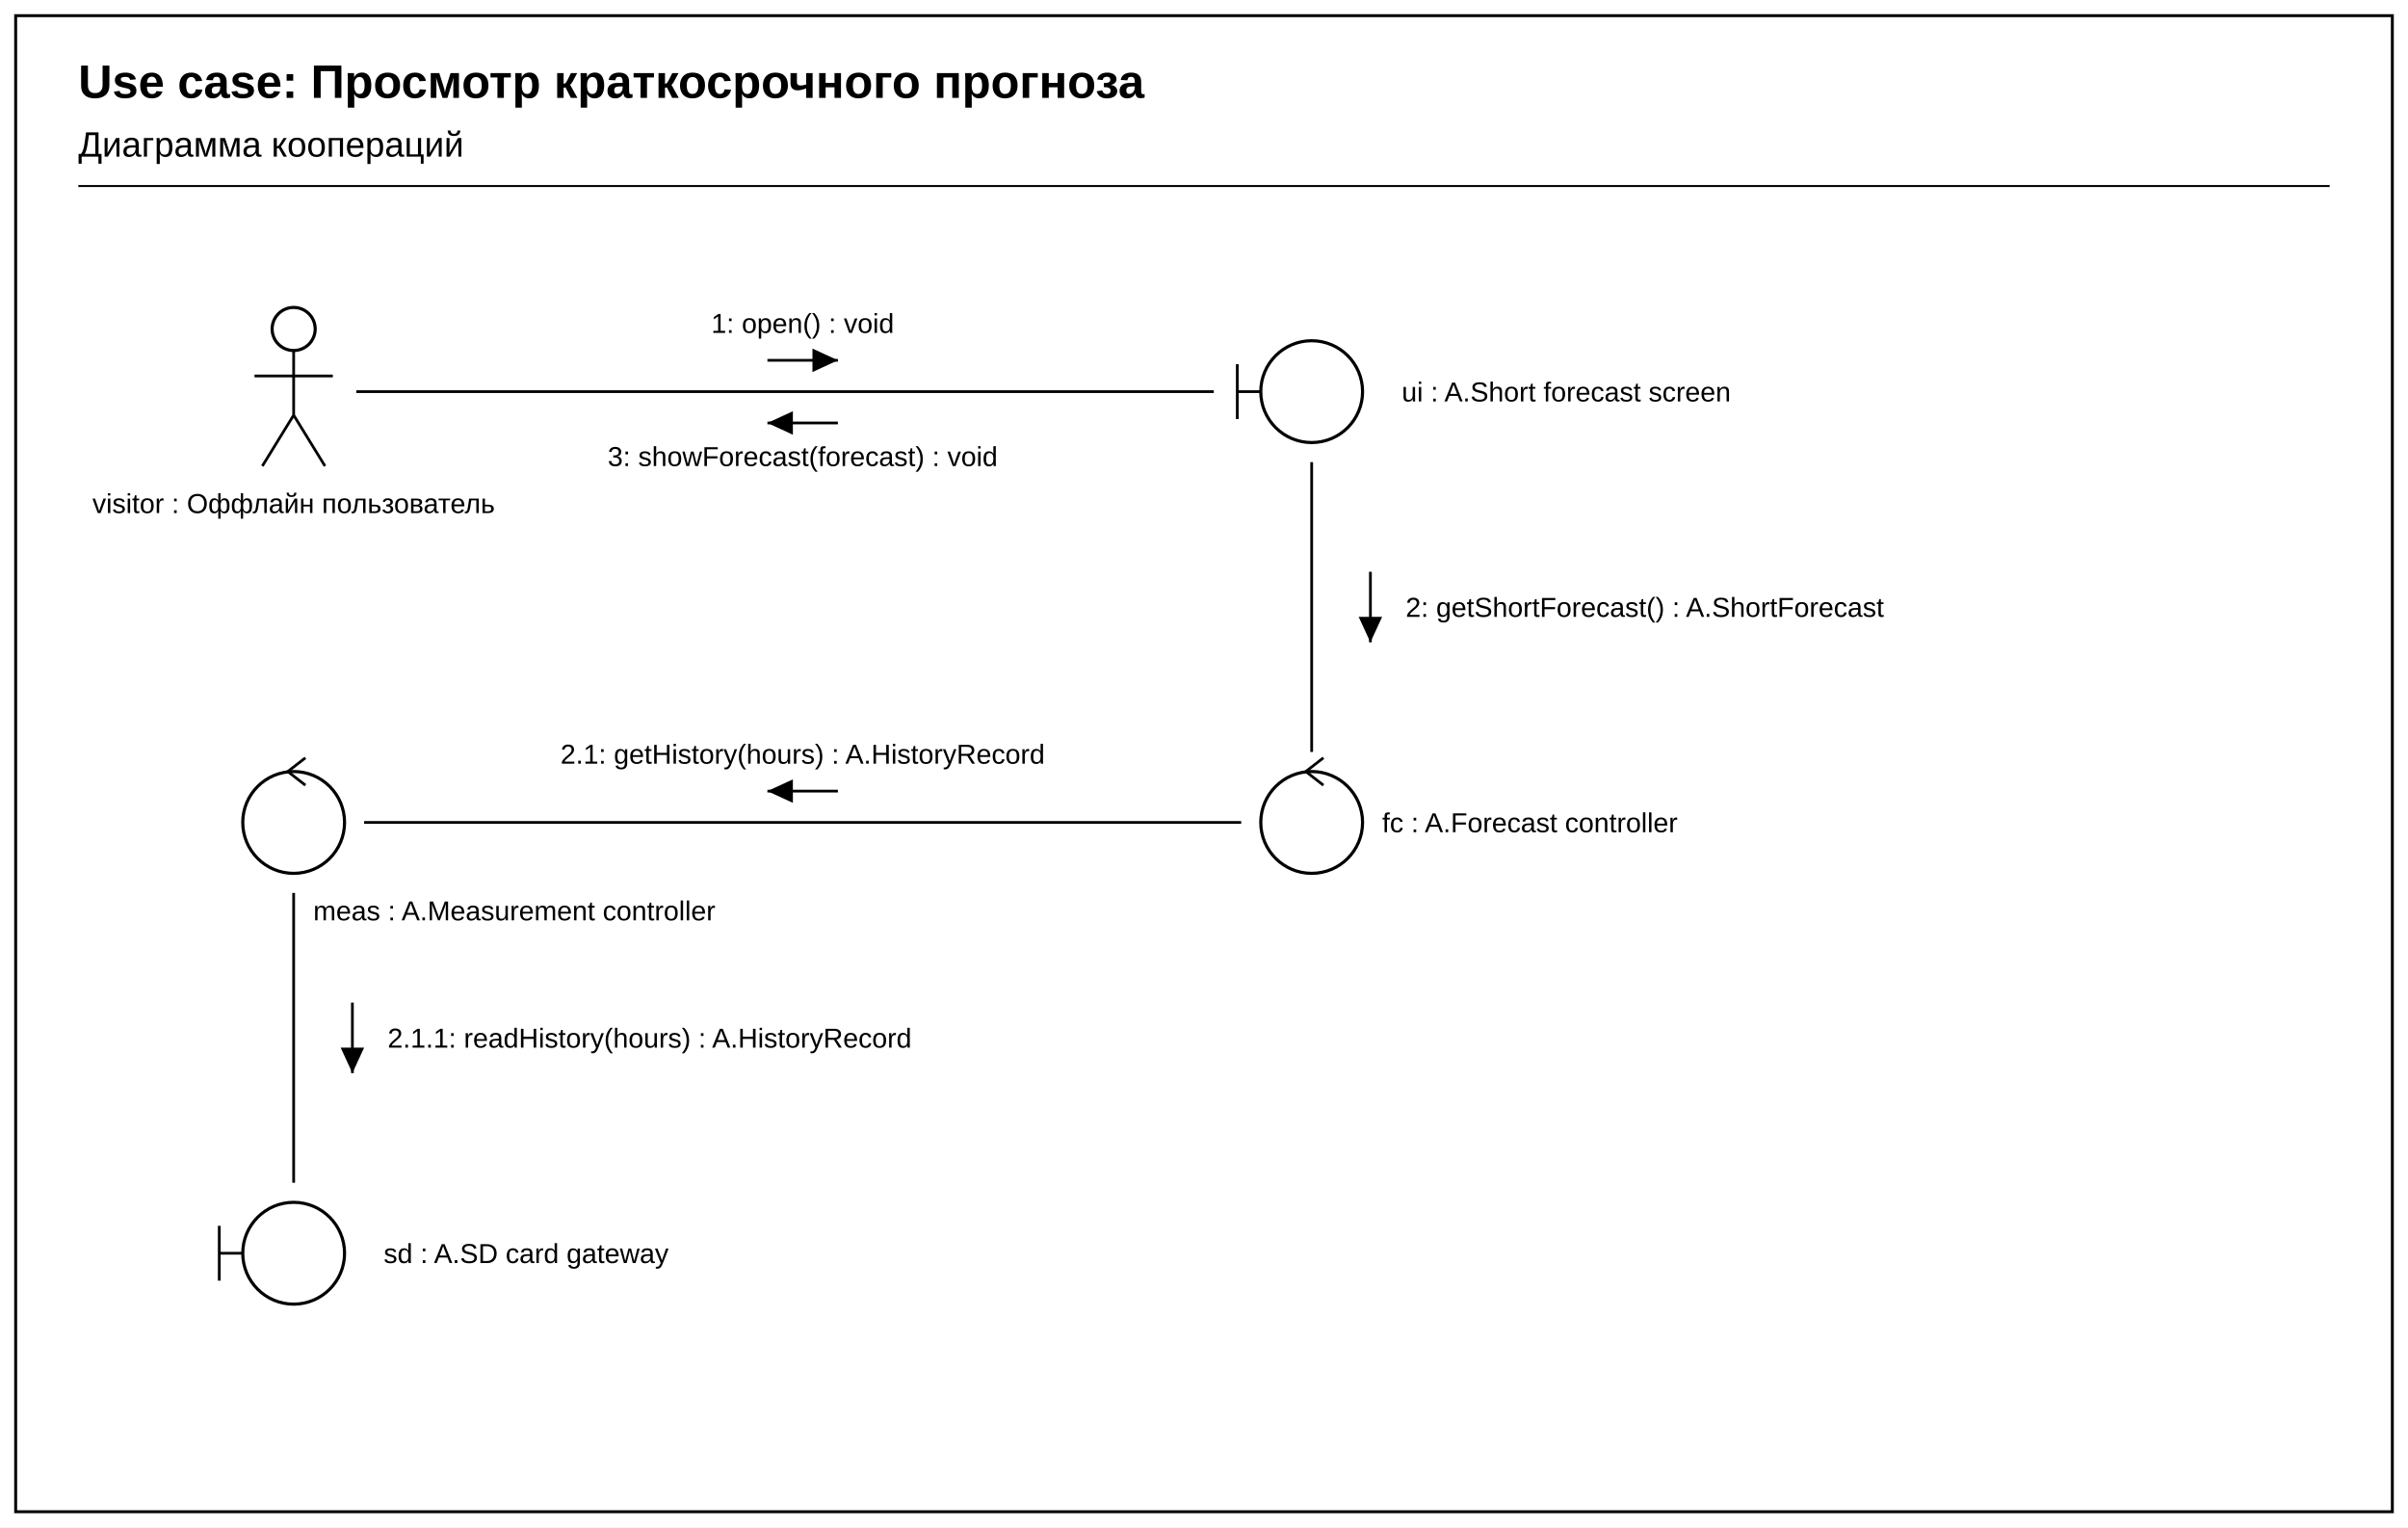
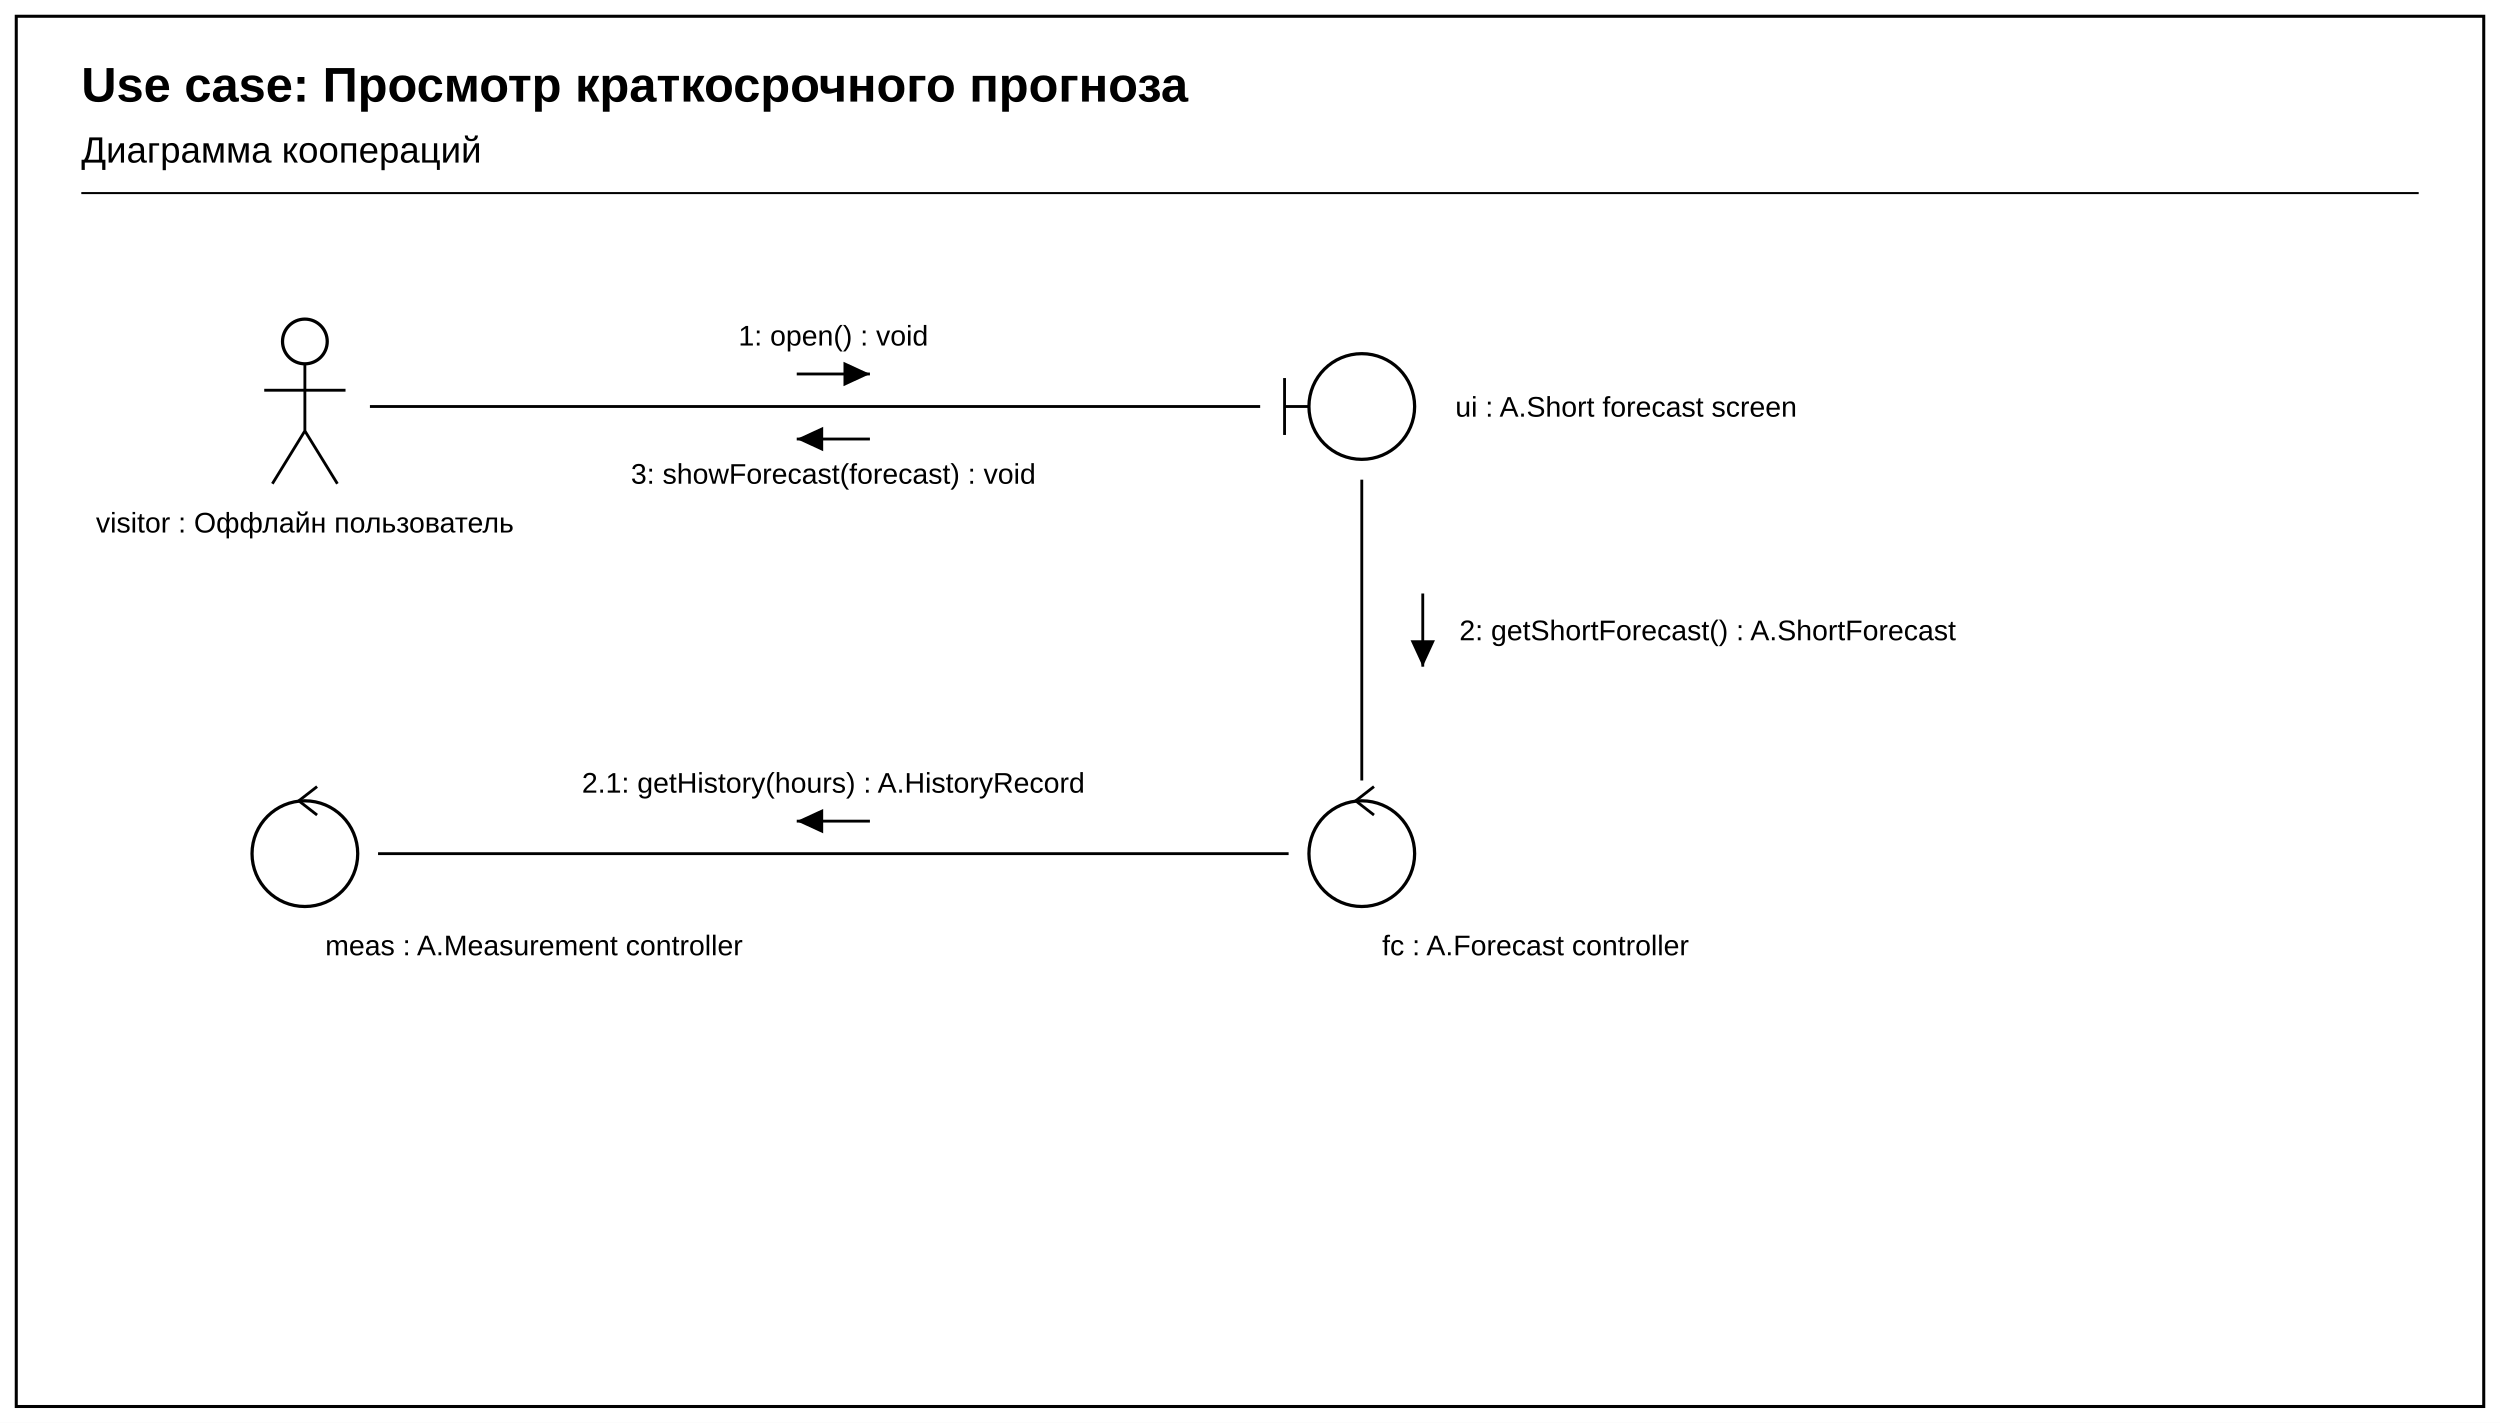
- <svg xmlns="http://www.w3.org/2000/svg" viewBox="0 0 1230 780" width="1230" height="780">
+ <svg xmlns="http://www.w3.org/2000/svg" viewBox="0 0 1230 700" width="1230" height="700">
  <style>.t{font-family:Arial,Helvetica,sans-serif;fill:#000;paint-order:stroke;stroke:#fff;stroke-width:5px;stroke-linejoin:round}.h{font-family:Arial,Helvetica,sans-serif;fill:#000}.s{fill:#fff;stroke:#000;stroke-width:1.6}.l{stroke:#000;stroke-width:1.4;fill:none}.d{stroke:#000;stroke-width:1.4;fill:none;stroke-dasharray:7 5}</style>
  <defs>
    <marker id="o" markerWidth="12" markerHeight="12" refX="11" refY="6" orient="auto" markerUnits="userSpaceOnUse">
      <path d="M1,1 L11,6 L1,11" fill="none" stroke="#000" stroke-width="1.5" />
    </marker>
    <marker id="f" markerWidth="14" markerHeight="12" refX="13" refY="6" orient="auto" markerUnits="userSpaceOnUse">
      <path d="M0,0 L13,6 L0,12 z" fill="#000" />
    </marker>
  </defs>
-   <rect width="1230" height="780" fill="#fff" />
-   <rect x="8" y="8" width="1214" height="764" fill="none" stroke="#000" stroke-width="1.5" />
+   <rect width="1230" height="700" fill="#fff" />
+   <rect x="8" y="8" width="1214" height="684" fill="none" stroke="#000" stroke-width="1.5" />
  <text x="40" y="50" text-anchor="start" font-size="24" font-weight="bold" class="h">Use case: Просмотр краткосрочного прогноза</text>
  <text x="40" y="80" text-anchor="start" font-size="18" class="h">Диаграмма коопераций</text>
  <line x1="40" y1="95" x2="1190" y2="95" stroke="#000" />
-   <line class="l" x1="620" y1="200" x2="182" y2="200" />
+   <line class="l" x1="182" y1="200" x2="620" y2="200" />
+   <path class="l" d="M392,184H428" marker-end="url(#f)" />
+   <text x="410" y="170" text-anchor="middle" font-size="14" class="t">1: open() : void</text>
+   <path class="l" d="M428,216H392" marker-end="url(#f)" />
+   <text x="410" y="238" text-anchor="middle" font-size="14" class="t">3: showForecast(forecast) : void</text>
  <line class="l" x1="670" y1="236" x2="670" y2="384" />
-   <line class="l" x1="186" y1="420" x2="634" y2="420" />
-   <line class="l" x1="150" y1="604" x2="150" y2="456" />
+   <path class="l" d="M700,292V328" marker-end="url(#f)" />
+   <text x="718" y="315" text-anchor="start" font-size="14" class="t">2: getShortForecast() : A.ShortForecast</text>
+   <line class="l" x1="634" y1="420" x2="186" y2="420" />
+   <path class="l" d="M428,404H392" marker-end="url(#f)" />
+   <text x="410" y="390" text-anchor="middle" font-size="14" class="t">2.1: getHistory(hours) : A.HistoryRecord</text>
  <circle class="s" cx="150" cy="168" r="11" />
  <path class="l" d="M150,179V212M130,192H170M134,238L150,212L166,238" />
  <text x="150" y="262" text-anchor="middle" font-size="14" class="t">visitor : Оффлайн пользователь</text>
  <circle class="s" cx="670" cy="200" r="26" />
  <path class="l" d="M644,200H632M632,186V214" />
  <text x="716" y="205" text-anchor="start" font-size="14" class="t">ui : A.Short forecast screen</text>
  <circle class="s" cx="670" cy="420" r="26" />
  <path class="l" d="M676,387L667,394L676,401" />
-   <text x="706" y="425" text-anchor="start" font-size="14" class="t">fc : A.Forecast controller</text>
+   <text x="680" y="470" text-anchor="start" font-size="14" class="t">fc : A.Forecast controller</text>
  <circle class="s" cx="150" cy="420" r="26" />
  <path class="l" d="M156,387L147,394L156,401" />
  <text x="160" y="470" text-anchor="start" font-size="14" class="t">meas : A.Measurement controller</text>
-   <circle class="s" cx="150" cy="640" r="26" />
-   <path class="l" d="M124,640H112M112,626V654" />
-   <text x="196" y="645" text-anchor="start" font-size="14" class="t">sd : A.SD card gateway</text>
-   <path class="l" d="M392,184H428" marker-end="url(#f)" />
-   <text x="410" y="170" text-anchor="middle" font-size="14" class="t">1: open() : void</text>
-   <path class="l" d="M428,216H392" marker-end="url(#f)" />
-   <text x="410" y="238" text-anchor="middle" font-size="14" class="t">3: showForecast(forecast) : void</text>
-   <path class="l" d="M700,292V328" marker-end="url(#f)" />
-   <text x="718" y="315" text-anchor="start" font-size="14" class="t">2: getShortForecast() : A.ShortForecast</text>
-   <path class="l" d="M428,404H392" marker-end="url(#f)" />
-   <text x="410" y="390" text-anchor="middle" font-size="14" class="t">2.1: getHistory(hours) : A.HistoryRecord</text>
-   <path class="l" d="M180,512V548" marker-end="url(#f)" />
-   <text x="198" y="535" text-anchor="start" font-size="14" class="t">2.1.1: readHistory(hours) : A.HistoryRecord</text>
</svg>
